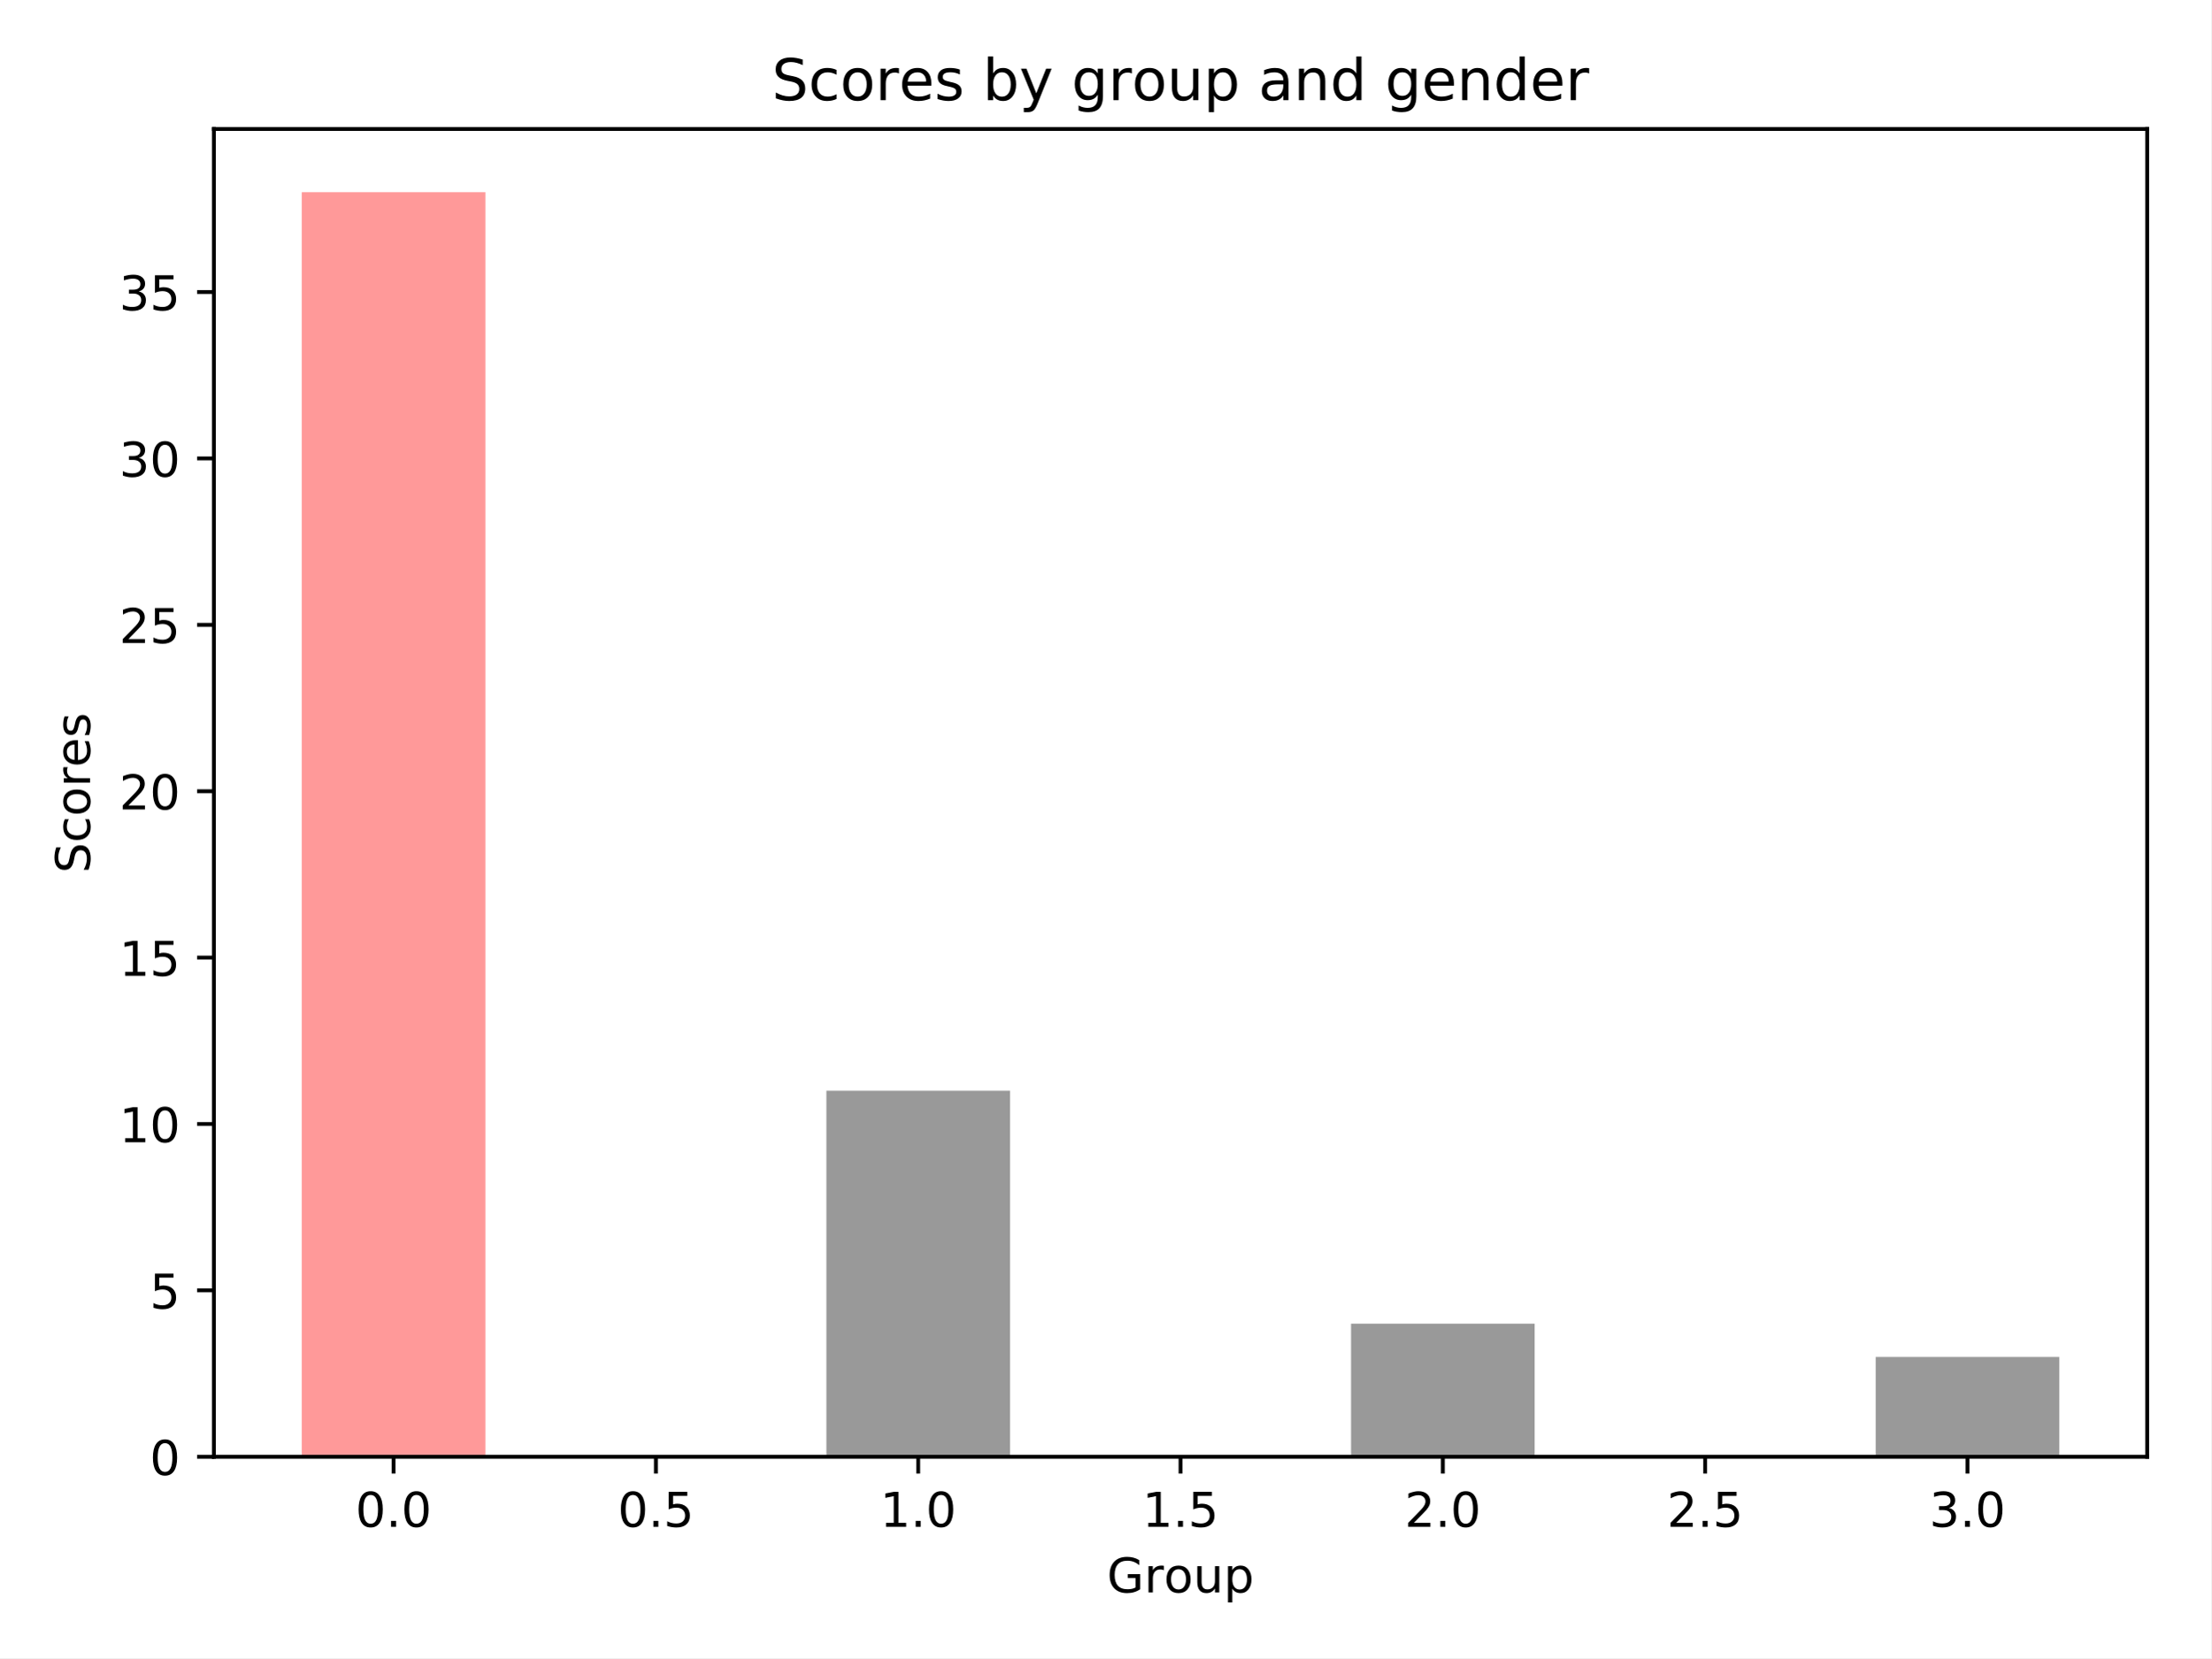
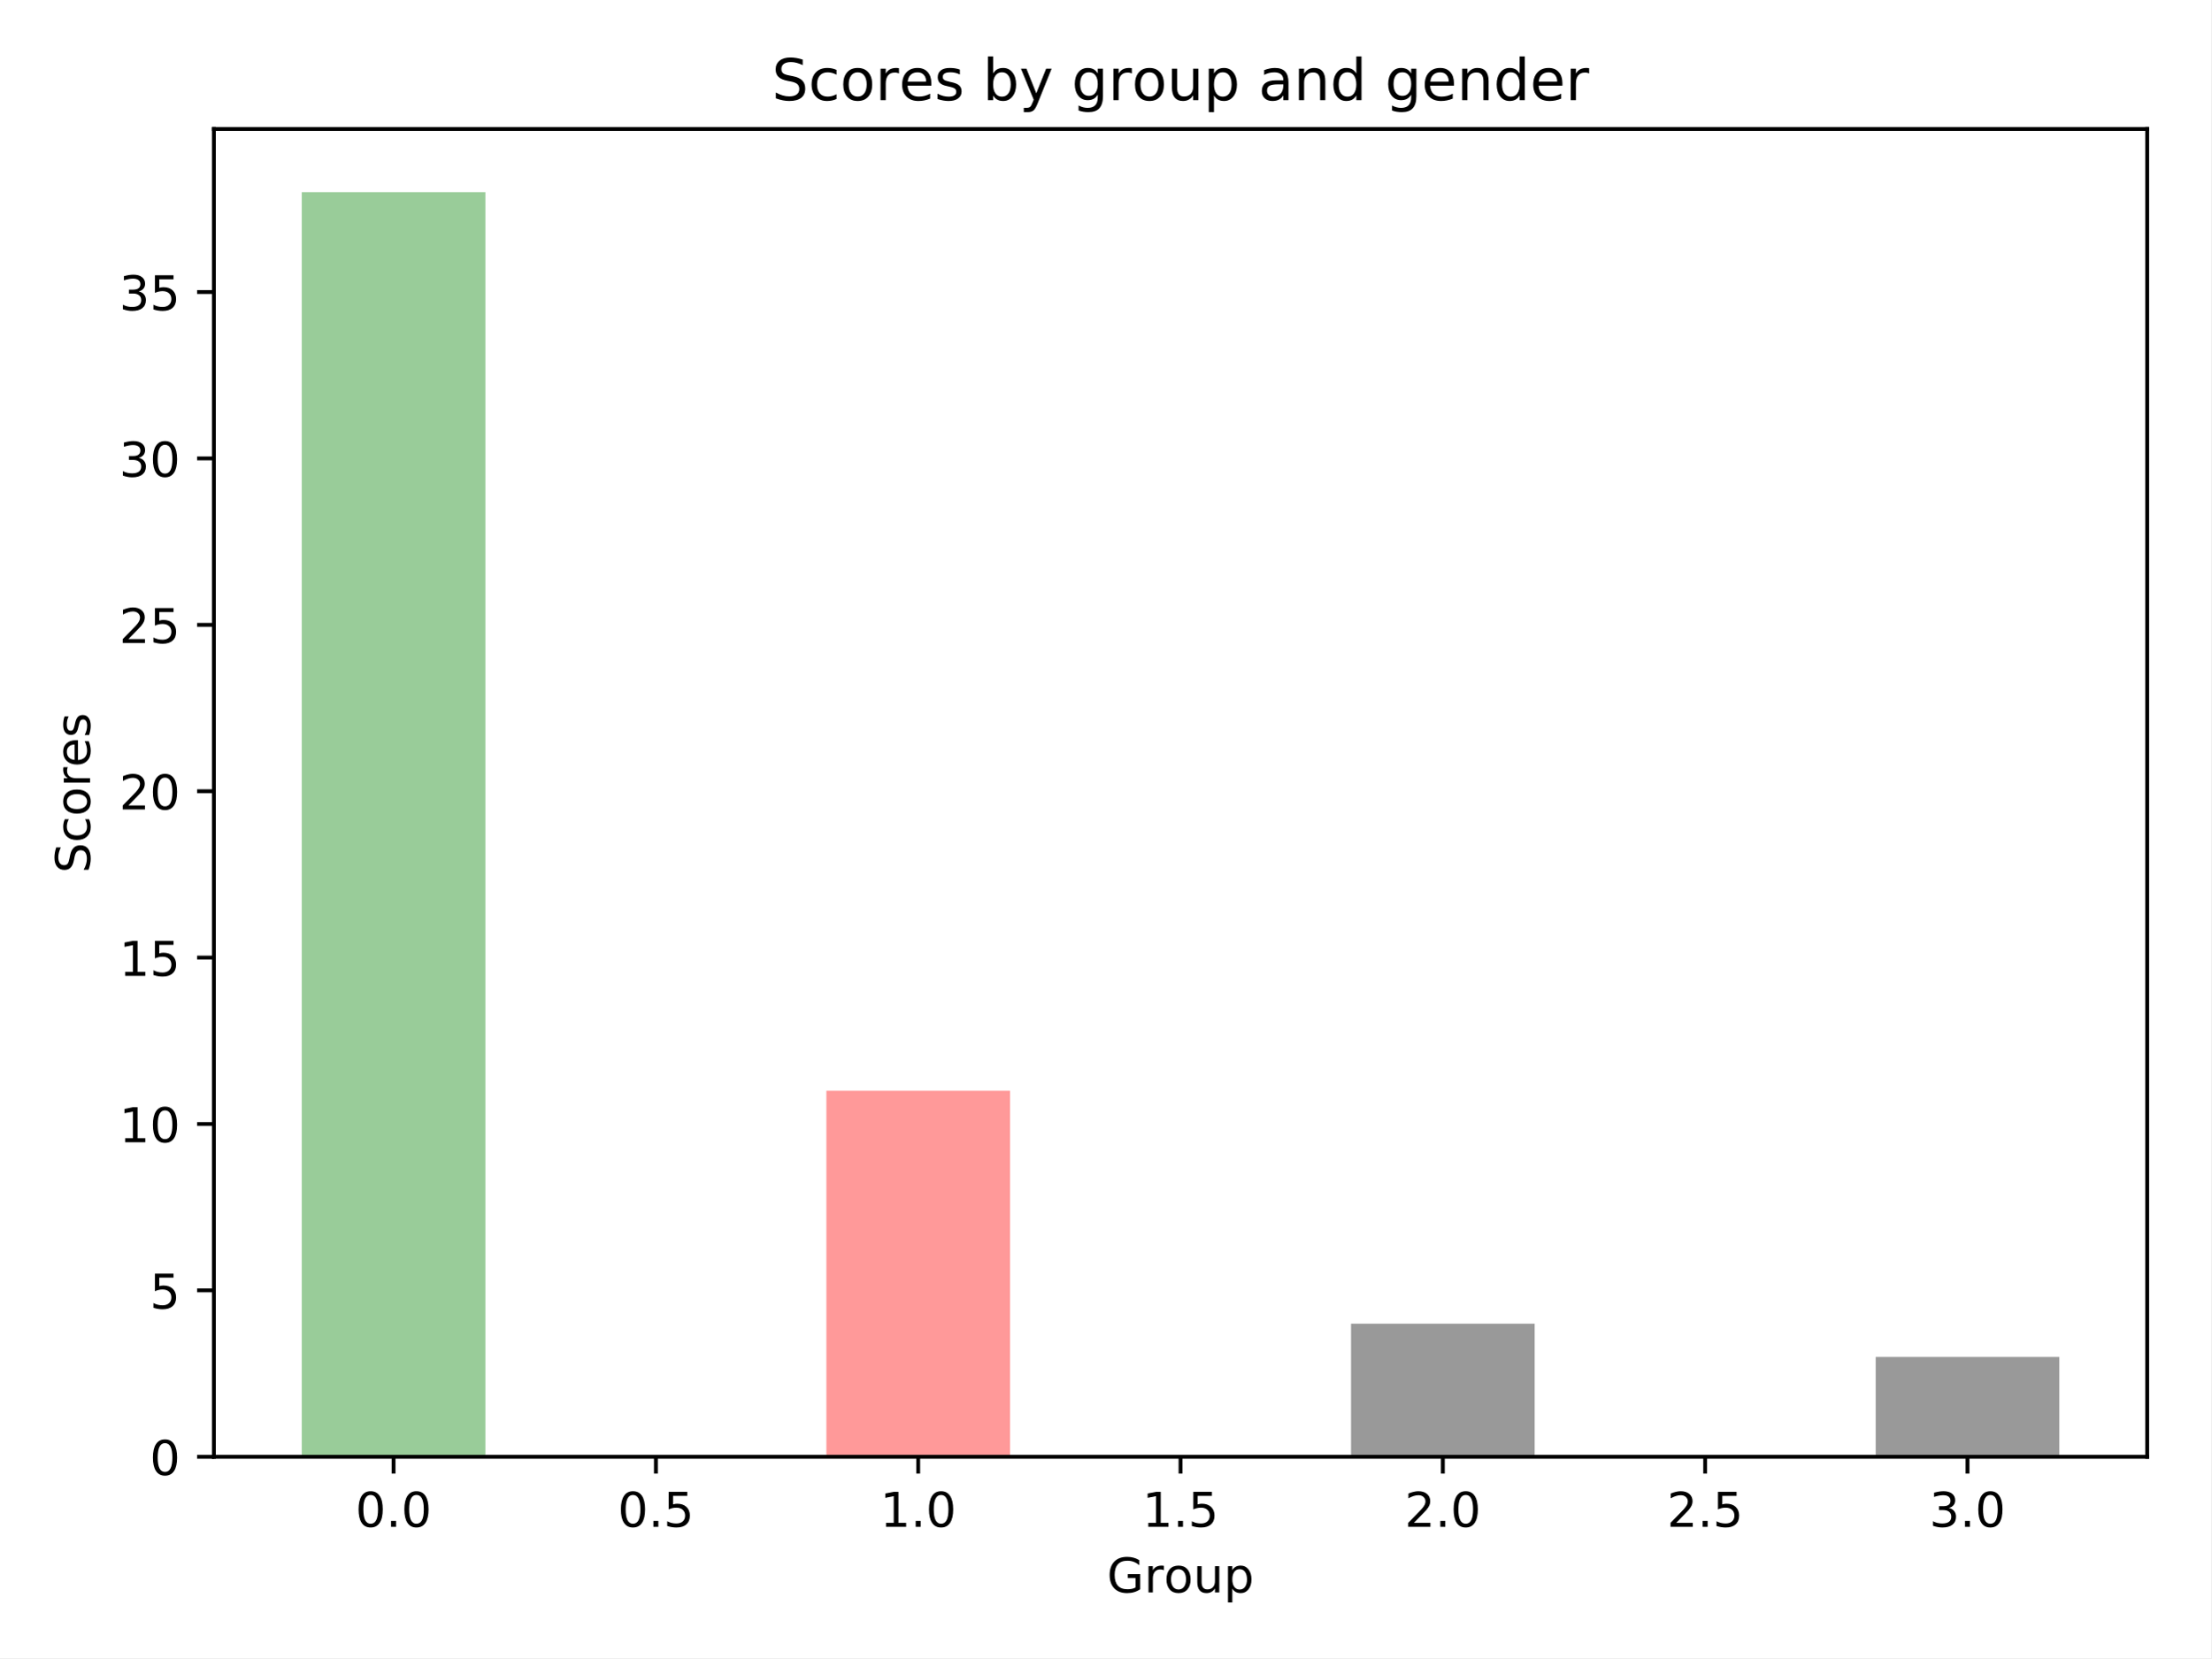
<svg xmlns="http://www.w3.org/2000/svg" xmlns:xlink="http://www.w3.org/1999/xlink" height="345.6pt" version="1.1" viewBox="0 0 460.8 345.6" width="460.8pt">
  <defs>
    <style type="text/css">
*{stroke-linecap:butt;stroke-linejoin:round;}
  </style>
  </defs>
  <g id="figure_1">
    <g id="patch_1">
      <path d="M 0 345.6  L 460.8 345.6  L 460.8 0  L 0 0  z " style="fill:#ffffff;" />
    </g>
    <g id="axes_1">
      <g id="patch_2">
        <path d="M 44.57 303.64  L 447.48 303.64  L 447.48 26.88  L 44.57 26.88  z " style="fill:#ffffff;" />
      </g>
      <g id="patch_3">
-         <path clip-path="url(#p0894eb9e9a)" d="M 62.884 303.64  L 101.152 303.64  L 101.152 40.059  L 62.884 40.059  z " style="fill:#ff0000;opacity:0.4;" />
+         <path clip-path="url(#p141ea413ea)" d="M 62.884 303.64  L 101.152 303.64  L 101.152 40.059  L 62.884 40.059  z " style="fill:#008000;opacity:0.4;" />
      </g>
      <g id="patch_4">
-         <path clip-path="url(#p0894eb9e9a)" d="M 172.222 303.64  L 210.49 303.64  L 210.49 227.34  L 172.222 227.34  z " style="opacity:0.4;" />
+         <path clip-path="url(#p141ea413ea)" d="M 172.222 303.64  L 210.49 303.64  L 210.49 227.34  L 172.222 227.34  z " style="fill:#ff0000;opacity:0.4;" />
      </g>
      <g id="patch_5">
-         <path clip-path="url(#p0894eb9e9a)" d="M 281.56 303.64  L 319.828 303.64  L 319.828 275.895  L 281.56 275.895  z " style="opacity:0.4;" />
+         <path clip-path="url(#p141ea413ea)" d="M 281.56 303.64  L 319.828 303.64  L 319.828 275.895  L 281.56 275.895  z " style="opacity:0.4;" />
      </g>
      <g id="patch_6">
-         <path clip-path="url(#p0894eb9e9a)" d="M 390.898 303.64  L 429.166 303.64  L 429.166 282.831  L 390.898 282.831  z " style="opacity:0.4;" />
+         <path clip-path="url(#p141ea413ea)" d="M 390.898 303.64  L 429.166 303.64  L 429.166 282.831  L 390.898 282.831  z " style="opacity:0.4;" />
      </g>
      <g id="matplotlib.axis_1">
        <g id="xtick_1">
          <g id="line2d_1">
            <defs>
-               <path d="M 0 0  L 0 3.5  " id="m4d2ad396f2" style="stroke:#000000;stroke-width:0.8;" />
-             </defs>
-             <g>
-               <use style="stroke:#000000;stroke-width:0.8;" x="82.018" xlink:href="#m4d2ad396f2" y="303.64" />
+               <path d="M 0 0  L 0 3.5  " id="m62626f7f7b" style="stroke:#000000;stroke-width:0.8;" />
+             </defs>
+             <g>
+               <use style="stroke:#000000;stroke-width:0.8;" x="82.018" xlink:href="#m62626f7f7b" y="303.64" />
            </g>
          </g>
          <g id="text_1">
            <defs>
              <path d="M 31.781 66.406  Q 24.172 66.406 20.328 58.906  Q 16.5 51.422 16.5 36.375  Q 16.5 21.391 20.328 13.891  Q 24.172 6.391 31.781 6.391  Q 39.453 6.391 43.281 13.891  Q 47.125 21.391 47.125 36.375  Q 47.125 51.422 43.281 58.906  Q 39.453 66.406 31.781 66.406  z M 31.781 74.219  Q 44.047 74.219 50.516 64.516  Q 56.984 54.828 56.984 36.375  Q 56.984 17.969 50.516 8.266  Q 44.047 -1.422 31.781 -1.422  Q 19.531 -1.422 13.062 8.266  Q 6.594 17.969 6.594 36.375  Q 6.594 54.828 13.062 64.516  Q 19.531 74.219 31.781 74.219  z " id="DejaVuSans-48" />
              <path d="M 10.688 12.406  L 21 12.406  L 21 0  L 10.688 0  z " id="DejaVuSans-46" />
            </defs>
            <g transform="translate(74.06665 318.2384)scale(0.1 -0.1)">
              <use xlink:href="#DejaVuSans-48" />
              <use x="63.623" xlink:href="#DejaVuSans-46" />
              <use x="95.41" xlink:href="#DejaVuSans-48" />
            </g>
          </g>
        </g>
        <g id="xtick_2">
          <g id="line2d_2">
            <g>
-               <use style="stroke:#000000;stroke-width:0.8;" x="136.687" xlink:href="#m4d2ad396f2" y="303.64" />
+               <use style="stroke:#000000;stroke-width:0.8;" x="136.687" xlink:href="#m62626f7f7b" y="303.64" />
            </g>
          </g>
          <g id="text_2">
            <defs>
              <path d="M 10.797 72.906  L 49.516 72.906  L 49.516 64.594  L 19.828 64.594  L 19.828 46.734  Q 21.969 47.469 24.109 47.828  Q 26.266 48.188 28.422 48.188  Q 40.625 48.188 47.75 41.5  Q 54.891 34.812 54.891 23.391  Q 54.891 11.625 47.562 5.094  Q 40.234 -1.422 26.906 -1.422  Q 22.312 -1.422 17.547 -0.641  Q 12.797 0.141 7.719 1.703  L 7.719 11.625  Q 12.109 9.234 16.797 8.062  Q 21.484 6.891 26.703 6.891  Q 35.156 6.891 40.078 11.328  Q 45.016 15.766 45.016 23.391  Q 45.016 31 40.078 35.438  Q 35.156 39.891 26.703 39.891  Q 22.75 39.891 18.812 39.016  Q 14.891 38.141 10.797 36.281  z " id="DejaVuSans-53" />
            </defs>
            <g transform="translate(128.7356 318.2384)scale(0.1 -0.1)">
              <use xlink:href="#DejaVuSans-48" />
              <use x="63.623" xlink:href="#DejaVuSans-46" />
              <use x="95.41" xlink:href="#DejaVuSans-53" />
            </g>
          </g>
        </g>
        <g id="xtick_3">
          <g id="line2d_3">
            <g>
-               <use style="stroke:#000000;stroke-width:0.8;" x="191.356" xlink:href="#m4d2ad396f2" y="303.64" />
+               <use style="stroke:#000000;stroke-width:0.8;" x="191.356" xlink:href="#m62626f7f7b" y="303.64" />
            </g>
          </g>
          <g id="text_3">
            <defs>
              <path d="M 12.406 8.297  L 28.516 8.297  L 28.516 63.922  L 10.984 60.406  L 10.984 69.391  L 28.422 72.906  L 38.281 72.906  L 38.281 8.297  L 54.391 8.297  L 54.391 0  L 12.406 0  z " id="DejaVuSans-49" />
            </defs>
            <g transform="translate(183.4045 318.2384)scale(0.1 -0.1)">
              <use xlink:href="#DejaVuSans-49" />
              <use x="63.623" xlink:href="#DejaVuSans-46" />
              <use x="95.41" xlink:href="#DejaVuSans-48" />
            </g>
          </g>
        </g>
        <g id="xtick_4">
          <g id="line2d_4">
            <g>
-               <use style="stroke:#000000;stroke-width:0.8;" x="246.025" xlink:href="#m4d2ad396f2" y="303.64" />
+               <use style="stroke:#000000;stroke-width:0.8;" x="246.025" xlink:href="#m62626f7f7b" y="303.64" />
            </g>
          </g>
          <g id="text_4">
            <g transform="translate(238.0734 318.2384)scale(0.1 -0.1)">
              <use xlink:href="#DejaVuSans-49" />
              <use x="63.623" xlink:href="#DejaVuSans-46" />
              <use x="95.41" xlink:href="#DejaVuSans-53" />
            </g>
          </g>
        </g>
        <g id="xtick_5">
          <g id="line2d_5">
            <g>
-               <use style="stroke:#000000;stroke-width:0.8;" x="300.694" xlink:href="#m4d2ad396f2" y="303.64" />
+               <use style="stroke:#000000;stroke-width:0.8;" x="300.694" xlink:href="#m62626f7f7b" y="303.64" />
            </g>
          </g>
          <g id="text_5">
            <defs>
              <path d="M 19.188 8.297  L 53.609 8.297  L 53.609 0  L 7.328 0  L 7.328 8.297  Q 12.938 14.109 22.625 23.891  Q 32.328 33.688 34.812 36.531  Q 39.547 41.844 41.422 45.531  Q 43.312 49.219 43.312 52.781  Q 43.312 58.594 39.234 62.25  Q 35.156 65.922 28.609 65.922  Q 23.969 65.922 18.812 64.312  Q 13.672 62.703 7.812 59.422  L 7.812 69.391  Q 13.766 71.781 18.938 73  Q 24.125 74.219 28.422 74.219  Q 39.75 74.219 46.484 68.547  Q 53.219 62.891 53.219 53.422  Q 53.219 48.922 51.531 44.891  Q 49.859 40.875 45.406 35.406  Q 44.188 33.984 37.641 27.219  Q 31.109 20.453 19.188 8.297  z " id="DejaVuSans-50" />
            </defs>
            <g transform="translate(292.7424 318.2384)scale(0.1 -0.1)">
              <use xlink:href="#DejaVuSans-50" />
              <use x="63.623" xlink:href="#DejaVuSans-46" />
              <use x="95.41" xlink:href="#DejaVuSans-48" />
            </g>
          </g>
        </g>
        <g id="xtick_6">
          <g id="line2d_6">
            <g>
-               <use style="stroke:#000000;stroke-width:0.8;" x="355.363" xlink:href="#m4d2ad396f2" y="303.64" />
+               <use style="stroke:#000000;stroke-width:0.8;" x="355.363" xlink:href="#m62626f7f7b" y="303.64" />
            </g>
          </g>
          <g id="text_6">
            <g transform="translate(347.4113 318.2384)scale(0.1 -0.1)">
              <use xlink:href="#DejaVuSans-50" />
              <use x="63.623" xlink:href="#DejaVuSans-46" />
              <use x="95.41" xlink:href="#DejaVuSans-53" />
            </g>
          </g>
        </g>
        <g id="xtick_7">
          <g id="line2d_7">
            <g>
-               <use style="stroke:#000000;stroke-width:0.8;" x="410.032" xlink:href="#m4d2ad396f2" y="303.64" />
+               <use style="stroke:#000000;stroke-width:0.8;" x="410.032" xlink:href="#m62626f7f7b" y="303.64" />
            </g>
          </g>
          <g id="text_7">
            <defs>
              <path d="M 40.578 39.312  Q 47.656 37.797 51.625 33  Q 55.609 28.219 55.609 21.188  Q 55.609 10.406 48.188 4.484  Q 40.766 -1.422 27.094 -1.422  Q 22.516 -1.422 17.656 -0.516  Q 12.797 0.391 7.625 2.203  L 7.625 11.719  Q 11.719 9.328 16.594 8.109  Q 21.484 6.891 26.812 6.891  Q 36.078 6.891 40.938 10.547  Q 45.797 14.203 45.797 21.188  Q 45.797 27.641 41.281 31.266  Q 36.766 34.906 28.719 34.906  L 20.219 34.906  L 20.219 43.016  L 29.109 43.016  Q 36.375 43.016 40.234 45.922  Q 44.094 48.828 44.094 54.297  Q 44.094 59.906 40.109 62.906  Q 36.141 65.922 28.719 65.922  Q 24.656 65.922 20.016 65.031  Q 15.375 64.156 9.812 62.312  L 9.812 71.094  Q 15.438 72.656 20.344 73.438  Q 25.25 74.219 29.594 74.219  Q 40.828 74.219 47.359 69.109  Q 53.906 64.016 53.906 55.328  Q 53.906 49.266 50.438 45.094  Q 46.969 40.922 40.578 39.312  z " id="DejaVuSans-51" />
            </defs>
            <g transform="translate(402.0802 318.2384)scale(0.1 -0.1)">
              <use xlink:href="#DejaVuSans-51" />
              <use x="63.623" xlink:href="#DejaVuSans-46" />
              <use x="95.41" xlink:href="#DejaVuSans-48" />
            </g>
          </g>
        </g>
        <g id="text_8">
          <defs>
            <path d="M 59.516 10.406  L 59.516 29.984  L 43.406 29.984  L 43.406 38.094  L 69.281 38.094  L 69.281 6.781  Q 63.578 2.734 56.688 0.656  Q 49.812 -1.422 42 -1.422  Q 24.906 -1.422 15.25 8.562  Q 5.609 18.562 5.609 36.375  Q 5.609 54.25 15.25 64.234  Q 24.906 74.219 42 74.219  Q 49.125 74.219 55.547 72.453  Q 61.969 70.703 67.391 67.281  L 67.391 56.781  Q 61.922 61.422 55.766 63.766  Q 49.609 66.109 42.828 66.109  Q 29.438 66.109 22.719 58.641  Q 16.016 51.172 16.016 36.375  Q 16.016 21.625 22.719 14.156  Q 29.438 6.688 42.828 6.688  Q 48.047 6.688 52.141 7.594  Q 56.25 8.5 59.516 10.406  z " id="DejaVuSans-71" />
            <path d="M 41.109 46.297  Q 39.594 47.172 37.812 47.578  Q 36.031 48 33.891 48  Q 26.266 48 22.188 43.047  Q 18.109 38.094 18.109 28.812  L 18.109 0  L 9.078 0  L 9.078 54.688  L 18.109 54.688  L 18.109 46.188  Q 20.953 51.172 25.484 53.578  Q 30.031 56 36.531 56  Q 37.453 56 38.578 55.875  Q 39.703 55.766 41.062 55.516  z " id="DejaVuSans-114" />
            <path d="M 30.609 48.391  Q 23.391 48.391 19.188 42.75  Q 14.984 37.109 14.984 27.297  Q 14.984 17.484 19.156 11.844  Q 23.344 6.203 30.609 6.203  Q 37.797 6.203 41.984 11.859  Q 46.188 17.531 46.188 27.297  Q 46.188 37.016 41.984 42.703  Q 37.797 48.391 30.609 48.391  z M 30.609 56  Q 42.328 56 49.016 48.375  Q 55.719 40.766 55.719 27.297  Q 55.719 13.875 49.016 6.219  Q 42.328 -1.422 30.609 -1.422  Q 18.844 -1.422 12.172 6.219  Q 5.516 13.875 5.516 27.297  Q 5.516 40.766 12.172 48.375  Q 18.844 56 30.609 56  z " id="DejaVuSans-111" />
            <path d="M 8.5 21.578  L 8.5 54.688  L 17.484 54.688  L 17.484 21.922  Q 17.484 14.156 20.5 10.266  Q 23.531 6.391 29.594 6.391  Q 36.859 6.391 41.078 11.031  Q 45.312 15.672 45.312 23.688  L 45.312 54.688  L 54.297 54.688  L 54.297 0  L 45.312 0  L 45.312 8.406  Q 42.047 3.422 37.719 1  Q 33.406 -1.422 27.688 -1.422  Q 18.266 -1.422 13.375 4.438  Q 8.5 10.297 8.5 21.578  z M 31.109 56  z " id="DejaVuSans-117" />
            <path d="M 18.109 8.203  L 18.109 -20.797  L 9.078 -20.797  L 9.078 54.688  L 18.109 54.688  L 18.109 46.391  Q 20.953 51.266 25.266 53.625  Q 29.594 56 35.594 56  Q 45.562 56 51.781 48.094  Q 58.016 40.188 58.016 27.297  Q 58.016 14.406 51.781 6.484  Q 45.562 -1.422 35.594 -1.422  Q 29.594 -1.422 25.266 0.953  Q 20.953 3.328 18.109 8.203  z M 48.688 27.297  Q 48.688 37.203 44.609 42.844  Q 40.531 48.484 33.406 48.484  Q 26.266 48.484 22.188 42.844  Q 18.109 37.203 18.109 27.297  Q 18.109 17.391 22.188 11.75  Q 26.266 6.109 33.406 6.109  Q 40.531 6.109 44.609 11.75  Q 48.688 17.391 48.688 27.297  z " id="DejaVuSans-112" />
          </defs>
          <g transform="translate(230.6945 331.9166)scale(0.1 -0.1)">
            <use xlink:href="#DejaVuSans-71" />
            <use x="77.49" xlink:href="#DejaVuSans-114" />
            <use x="118.572" xlink:href="#DejaVuSans-111" />
            <use x="179.754" xlink:href="#DejaVuSans-117" />
            <use x="243.133" xlink:href="#DejaVuSans-112" />
          </g>
        </g>
      </g>
      <g id="matplotlib.axis_2">
        <g id="ytick_1">
          <g id="line2d_8">
            <defs>
-               <path d="M 0 0  L -3.5 0  " id="m81c98b9cc5" style="stroke:#000000;stroke-width:0.8;" />
-             </defs>
-             <g>
-               <use style="stroke:#000000;stroke-width:0.8;" x="44.57" xlink:href="#m81c98b9cc5" y="303.64" />
+               <path d="M 0 0  L -3.5 0  " id="mb9a4bd51ac" style="stroke:#000000;stroke-width:0.8;" />
+             </defs>
+             <g>
+               <use style="stroke:#000000;stroke-width:0.8;" x="44.57" xlink:href="#mb9a4bd51ac" y="303.64" />
            </g>
          </g>
          <g id="text_9">
            <g transform="translate(31.2075 307.4392)scale(0.1 -0.1)">
              <use xlink:href="#DejaVuSans-48" />
            </g>
          </g>
        </g>
        <g id="ytick_2">
          <g id="line2d_9">
            <g>
-               <use style="stroke:#000000;stroke-width:0.8;" x="44.57" xlink:href="#m81c98b9cc5" y="268.958" />
+               <use style="stroke:#000000;stroke-width:0.8;" x="44.57" xlink:href="#mb9a4bd51ac" y="268.958" />
            </g>
          </g>
          <g id="text_10">
            <g transform="translate(31.2075 272.7575)scale(0.1 -0.1)">
              <use xlink:href="#DejaVuSans-53" />
            </g>
          </g>
        </g>
        <g id="ytick_3">
          <g id="line2d_10">
            <g>
-               <use style="stroke:#000000;stroke-width:0.8;" x="44.57" xlink:href="#m81c98b9cc5" y="234.277" />
+               <use style="stroke:#000000;stroke-width:0.8;" x="44.57" xlink:href="#mb9a4bd51ac" y="234.277" />
            </g>
          </g>
          <g id="text_11">
            <g transform="translate(24.845 238.0758)scale(0.1 -0.1)">
              <use xlink:href="#DejaVuSans-49" />
              <use x="63.623" xlink:href="#DejaVuSans-48" />
            </g>
          </g>
        </g>
        <g id="ytick_4">
          <g id="line2d_11">
            <g>
-               <use style="stroke:#000000;stroke-width:0.8;" x="44.57" xlink:href="#m81c98b9cc5" y="199.595" />
+               <use style="stroke:#000000;stroke-width:0.8;" x="44.57" xlink:href="#mb9a4bd51ac" y="199.595" />
            </g>
          </g>
          <g id="text_12">
            <g transform="translate(24.845 203.3941)scale(0.1 -0.1)">
              <use xlink:href="#DejaVuSans-49" />
              <use x="63.623" xlink:href="#DejaVuSans-53" />
            </g>
          </g>
        </g>
        <g id="ytick_5">
          <g id="line2d_12">
            <g>
-               <use style="stroke:#000000;stroke-width:0.8;" x="44.57" xlink:href="#m81c98b9cc5" y="164.913" />
+               <use style="stroke:#000000;stroke-width:0.8;" x="44.57" xlink:href="#mb9a4bd51ac" y="164.913" />
            </g>
          </g>
          <g id="text_13">
            <g transform="translate(24.845 168.7124)scale(0.1 -0.1)">
              <use xlink:href="#DejaVuSans-50" />
              <use x="63.623" xlink:href="#DejaVuSans-48" />
            </g>
          </g>
        </g>
        <g id="ytick_6">
          <g id="line2d_13">
            <g>
-               <use style="stroke:#000000;stroke-width:0.8;" x="44.57" xlink:href="#m81c98b9cc5" y="130.231" />
+               <use style="stroke:#000000;stroke-width:0.8;" x="44.57" xlink:href="#mb9a4bd51ac" y="130.231" />
            </g>
          </g>
          <g id="text_14">
            <g transform="translate(24.845 134.0307)scale(0.1 -0.1)">
              <use xlink:href="#DejaVuSans-50" />
              <use x="63.623" xlink:href="#DejaVuSans-53" />
            </g>
          </g>
        </g>
        <g id="ytick_7">
          <g id="line2d_14">
            <g>
-               <use style="stroke:#000000;stroke-width:0.8;" x="44.57" xlink:href="#m81c98b9cc5" y="95.55" />
+               <use style="stroke:#000000;stroke-width:0.8;" x="44.57" xlink:href="#mb9a4bd51ac" y="95.55" />
            </g>
          </g>
          <g id="text_15">
            <g transform="translate(24.845 99.34899)scale(0.1 -0.1)">
              <use xlink:href="#DejaVuSans-51" />
              <use x="63.623" xlink:href="#DejaVuSans-48" />
            </g>
          </g>
        </g>
        <g id="ytick_8">
          <g id="line2d_15">
            <g>
-               <use style="stroke:#000000;stroke-width:0.8;" x="44.57" xlink:href="#m81c98b9cc5" y="60.868" />
+               <use style="stroke:#000000;stroke-width:0.8;" x="44.57" xlink:href="#mb9a4bd51ac" y="60.868" />
            </g>
          </g>
          <g id="text_16">
            <g transform="translate(24.845 64.66729)scale(0.1 -0.1)">
              <use xlink:href="#DejaVuSans-51" />
              <use x="63.623" xlink:href="#DejaVuSans-53" />
            </g>
          </g>
        </g>
        <g id="text_17">
          <defs>
            <path d="M 53.516 70.516  L 53.516 60.891  Q 47.906 63.578 42.922 64.891  Q 37.938 66.219 33.297 66.219  Q 25.25 66.219 20.875 63.094  Q 16.5 59.969 16.5 54.203  Q 16.5 49.359 19.406 46.891  Q 22.312 44.438 30.422 42.922  L 36.375 41.703  Q 47.406 39.594 52.656 34.297  Q 57.906 29 57.906 20.125  Q 57.906 9.516 50.797 4.047  Q 43.703 -1.422 29.984 -1.422  Q 24.812 -1.422 18.969 -0.25  Q 13.141 0.922 6.891 3.219  L 6.891 13.375  Q 12.891 10.016 18.656 8.297  Q 24.422 6.594 29.984 6.594  Q 38.422 6.594 43.016 9.906  Q 47.609 13.234 47.609 19.391  Q 47.609 24.75 44.312 27.781  Q 41.016 30.812 33.5 32.328  L 27.484 33.5  Q 16.453 35.688 11.516 40.375  Q 6.594 45.062 6.594 53.422  Q 6.594 63.094 13.406 68.656  Q 20.219 74.219 32.172 74.219  Q 37.312 74.219 42.625 73.281  Q 47.953 72.359 53.516 70.516  z " id="DejaVuSans-83" />
            <path d="M 48.781 52.594  L 48.781 44.188  Q 44.969 46.297 41.141 47.344  Q 37.312 48.391 33.406 48.391  Q 24.656 48.391 19.812 42.844  Q 14.984 37.312 14.984 27.297  Q 14.984 17.281 19.812 11.734  Q 24.656 6.203 33.406 6.203  Q 37.312 6.203 41.141 7.25  Q 44.969 8.297 48.781 10.406  L 48.781 2.094  Q 45.016 0.344 40.984 -0.531  Q 36.969 -1.422 32.422 -1.422  Q 20.062 -1.422 12.781 6.344  Q 5.516 14.109 5.516 27.297  Q 5.516 40.672 12.859 48.328  Q 20.219 56 33.016 56  Q 37.156 56 41.109 55.141  Q 45.062 54.297 48.781 52.594  z " id="DejaVuSans-99" />
            <path d="M 56.203 29.594  L 56.203 25.203  L 14.891 25.203  Q 15.484 15.922 20.484 11.062  Q 25.484 6.203 34.422 6.203  Q 39.594 6.203 44.453 7.469  Q 49.312 8.734 54.109 11.281  L 54.109 2.781  Q 49.266 0.734 44.188 -0.344  Q 39.109 -1.422 33.891 -1.422  Q 20.797 -1.422 13.156 6.188  Q 5.516 13.812 5.516 26.812  Q 5.516 40.234 12.766 48.109  Q 20.016 56 32.328 56  Q 43.359 56 49.781 48.891  Q 56.203 41.797 56.203 29.594  z M 47.219 32.234  Q 47.125 39.594 43.094 43.984  Q 39.062 48.391 32.422 48.391  Q 24.906 48.391 20.391 44.141  Q 15.875 39.891 15.188 32.172  z " id="DejaVuSans-101" />
            <path d="M 44.281 53.078  L 44.281 44.578  Q 40.484 46.531 36.375 47.5  Q 32.281 48.484 27.875 48.484  Q 21.188 48.484 17.844 46.438  Q 14.5 44.391 14.5 40.281  Q 14.5 37.156 16.891 35.375  Q 19.281 33.594 26.516 31.984  L 29.594 31.297  Q 39.156 29.25 43.188 25.516  Q 47.219 21.781 47.219 15.094  Q 47.219 7.469 41.188 3.016  Q 35.156 -1.422 24.609 -1.422  Q 20.219 -1.422 15.453 -0.562  Q 10.688 0.297 5.422 2  L 5.422 11.281  Q 10.406 8.688 15.234 7.391  Q 20.062 6.109 24.812 6.109  Q 31.156 6.109 34.562 8.281  Q 37.984 10.453 37.984 14.406  Q 37.984 18.062 35.516 20.016  Q 33.062 21.969 24.703 23.781  L 21.578 24.516  Q 13.234 26.266 9.516 29.906  Q 5.812 33.547 5.812 39.891  Q 5.812 47.609 11.281 51.797  Q 16.75 56 26.812 56  Q 31.781 56 36.172 55.266  Q 40.578 54.547 44.281 53.078  z " id="DejaVuSans-115" />
          </defs>
          <g transform="translate(18.76531 181.978)rotate(-90)scale(0.1 -0.1)">
            <use xlink:href="#DejaVuSans-83" />
            <use x="63.477" xlink:href="#DejaVuSans-99" />
            <use x="118.457" xlink:href="#DejaVuSans-111" />
            <use x="179.639" xlink:href="#DejaVuSans-114" />
            <use x="220.721" xlink:href="#DejaVuSans-101" />
            <use x="282.244" xlink:href="#DejaVuSans-115" />
          </g>
        </g>
      </g>
      <g id="patch_7">
        <path d="M 44.57 303.64  L 44.57 26.88  " style="fill:none;stroke:#000000;stroke-linecap:square;stroke-linejoin:miter;stroke-width:0.8;" />
      </g>
      <g id="patch_8">
        <path d="M 447.48 303.64  L 447.48 26.88  " style="fill:none;stroke:#000000;stroke-linecap:square;stroke-linejoin:miter;stroke-width:0.8;" />
      </g>
      <g id="patch_9">
        <path d="M 44.57 303.64  L 447.48 303.64  " style="fill:none;stroke:#000000;stroke-linecap:square;stroke-linejoin:miter;stroke-width:0.8;" />
      </g>
      <g id="patch_10">
        <path d="M 44.57 26.88  L 447.48 26.88  " style="fill:none;stroke:#000000;stroke-linecap:square;stroke-linejoin:miter;stroke-width:0.8;" />
      </g>
      <g id="text_18">
        <defs>
          <path id="DejaVuSans-32" />
          <path d="M 48.688 27.297  Q 48.688 37.203 44.609 42.844  Q 40.531 48.484 33.406 48.484  Q 26.266 48.484 22.188 42.844  Q 18.109 37.203 18.109 27.297  Q 18.109 17.391 22.188 11.75  Q 26.266 6.109 33.406 6.109  Q 40.531 6.109 44.609 11.75  Q 48.688 17.391 48.688 27.297  z M 18.109 46.391  Q 20.953 51.266 25.266 53.625  Q 29.594 56 35.594 56  Q 45.562 56 51.781 48.094  Q 58.016 40.188 58.016 27.297  Q 58.016 14.406 51.781 6.484  Q 45.562 -1.422 35.594 -1.422  Q 29.594 -1.422 25.266 0.953  Q 20.953 3.328 18.109 8.203  L 18.109 0  L 9.078 0  L 9.078 75.984  L 18.109 75.984  z " id="DejaVuSans-98" />
          <path d="M 32.172 -5.078  Q 28.375 -14.844 24.75 -17.812  Q 21.141 -20.797 15.094 -20.797  L 7.906 -20.797  L 7.906 -13.281  L 13.188 -13.281  Q 16.891 -13.281 18.938 -11.516  Q 21 -9.766 23.484 -3.219  L 25.094 0.875  L 2.984 54.688  L 12.5 54.688  L 29.594 11.922  L 46.688 54.688  L 56.203 54.688  z " id="DejaVuSans-121" />
          <path d="M 45.406 27.984  Q 45.406 37.75 41.375 43.109  Q 37.359 48.484 30.078 48.484  Q 22.859 48.484 18.828 43.109  Q 14.797 37.75 14.797 27.984  Q 14.797 18.266 18.828 12.891  Q 22.859 7.516 30.078 7.516  Q 37.359 7.516 41.375 12.891  Q 45.406 18.266 45.406 27.984  z M 54.391 6.781  Q 54.391 -7.172 48.188 -13.984  Q 42 -20.797 29.203 -20.797  Q 24.469 -20.797 20.266 -20.094  Q 16.062 -19.391 12.109 -17.922  L 12.109 -9.188  Q 16.062 -11.328 19.922 -12.344  Q 23.781 -13.375 27.781 -13.375  Q 36.625 -13.375 41.016 -8.766  Q 45.406 -4.156 45.406 5.172  L 45.406 9.625  Q 42.625 4.781 38.281 2.391  Q 33.938 0 27.875 0  Q 17.828 0 11.672 7.656  Q 5.516 15.328 5.516 27.984  Q 5.516 40.672 11.672 48.328  Q 17.828 56 27.875 56  Q 33.938 56 38.281 53.609  Q 42.625 51.219 45.406 46.391  L 45.406 54.688  L 54.391 54.688  z " id="DejaVuSans-103" />
          <path d="M 34.281 27.484  Q 23.391 27.484 19.188 25  Q 14.984 22.516 14.984 16.5  Q 14.984 11.719 18.141 8.906  Q 21.297 6.109 26.703 6.109  Q 34.188 6.109 38.703 11.406  Q 43.219 16.703 43.219 25.484  L 43.219 27.484  z M 52.203 31.203  L 52.203 0  L 43.219 0  L 43.219 8.297  Q 40.141 3.328 35.547 0.953  Q 30.953 -1.422 24.312 -1.422  Q 15.922 -1.422 10.953 3.297  Q 6 8.016 6 15.922  Q 6 25.141 12.172 29.828  Q 18.359 34.516 30.609 34.516  L 43.219 34.516  L 43.219 35.406  Q 43.219 41.609 39.141 45  Q 35.062 48.391 27.688 48.391  Q 23 48.391 18.547 47.266  Q 14.109 46.141 10.016 43.891  L 10.016 52.203  Q 14.938 54.109 19.578 55.047  Q 24.219 56 28.609 56  Q 40.484 56 46.344 49.844  Q 52.203 43.703 52.203 31.203  z " id="DejaVuSans-97" />
          <path d="M 54.891 33.016  L 54.891 0  L 45.906 0  L 45.906 32.719  Q 45.906 40.484 42.875 44.328  Q 39.844 48.188 33.797 48.188  Q 26.516 48.188 22.312 43.547  Q 18.109 38.922 18.109 30.906  L 18.109 0  L 9.078 0  L 9.078 54.688  L 18.109 54.688  L 18.109 46.188  Q 21.344 51.125 25.703 53.562  Q 30.078 56 35.797 56  Q 45.219 56 50.047 50.172  Q 54.891 44.344 54.891 33.016  z " id="DejaVuSans-110" />
          <path d="M 45.406 46.391  L 45.406 75.984  L 54.391 75.984  L 54.391 0  L 45.406 0  L 45.406 8.203  Q 42.578 3.328 38.25 0.953  Q 33.938 -1.422 27.875 -1.422  Q 17.969 -1.422 11.734 6.484  Q 5.516 14.406 5.516 27.297  Q 5.516 40.188 11.734 48.094  Q 17.969 56 27.875 56  Q 33.938 56 38.25 53.625  Q 42.578 51.266 45.406 46.391  z M 14.797 27.297  Q 14.797 17.391 18.875 11.75  Q 22.953 6.109 30.078 6.109  Q 37.203 6.109 41.297 11.75  Q 45.406 17.391 45.406 27.297  Q 45.406 37.203 41.297 42.844  Q 37.203 48.484 30.078 48.484  Q 22.953 48.484 18.875 42.844  Q 14.797 37.203 14.797 27.297  z " id="DejaVuSans-100" />
        </defs>
        <g transform="translate(160.8597 20.88)scale(0.12 -0.12)">
          <use xlink:href="#DejaVuSans-83" />
          <use x="63.477" xlink:href="#DejaVuSans-99" />
          <use x="118.457" xlink:href="#DejaVuSans-111" />
          <use x="179.639" xlink:href="#DejaVuSans-114" />
          <use x="220.721" xlink:href="#DejaVuSans-101" />
          <use x="282.244" xlink:href="#DejaVuSans-115" />
          <use x="334.344" xlink:href="#DejaVuSans-32" />
          <use x="366.131" xlink:href="#DejaVuSans-98" />
          <use x="429.607" xlink:href="#DejaVuSans-121" />
          <use x="488.787" xlink:href="#DejaVuSans-32" />
          <use x="520.574" xlink:href="#DejaVuSans-103" />
          <use x="584.051" xlink:href="#DejaVuSans-114" />
          <use x="625.133" xlink:href="#DejaVuSans-111" />
          <use x="686.314" xlink:href="#DejaVuSans-117" />
          <use x="749.693" xlink:href="#DejaVuSans-112" />
          <use x="813.17" xlink:href="#DejaVuSans-32" />
          <use x="844.957" xlink:href="#DejaVuSans-97" />
          <use x="906.236" xlink:href="#DejaVuSans-110" />
          <use x="969.615" xlink:href="#DejaVuSans-100" />
          <use x="1033.092" xlink:href="#DejaVuSans-32" />
          <use x="1064.879" xlink:href="#DejaVuSans-103" />
          <use x="1128.355" xlink:href="#DejaVuSans-101" />
          <use x="1189.879" xlink:href="#DejaVuSans-110" />
          <use x="1253.258" xlink:href="#DejaVuSans-100" />
          <use x="1316.734" xlink:href="#DejaVuSans-101" />
          <use x="1378.258" xlink:href="#DejaVuSans-114" />
        </g>
      </g>
    </g>
  </g>
  <defs>
-     <clipPath id="p0894eb9e9a">
+     <clipPath id="p141ea413ea">
      <rect height="276.76" width="402.91" x="44.57" y="26.88" />
    </clipPath>
  </defs>
</svg>
